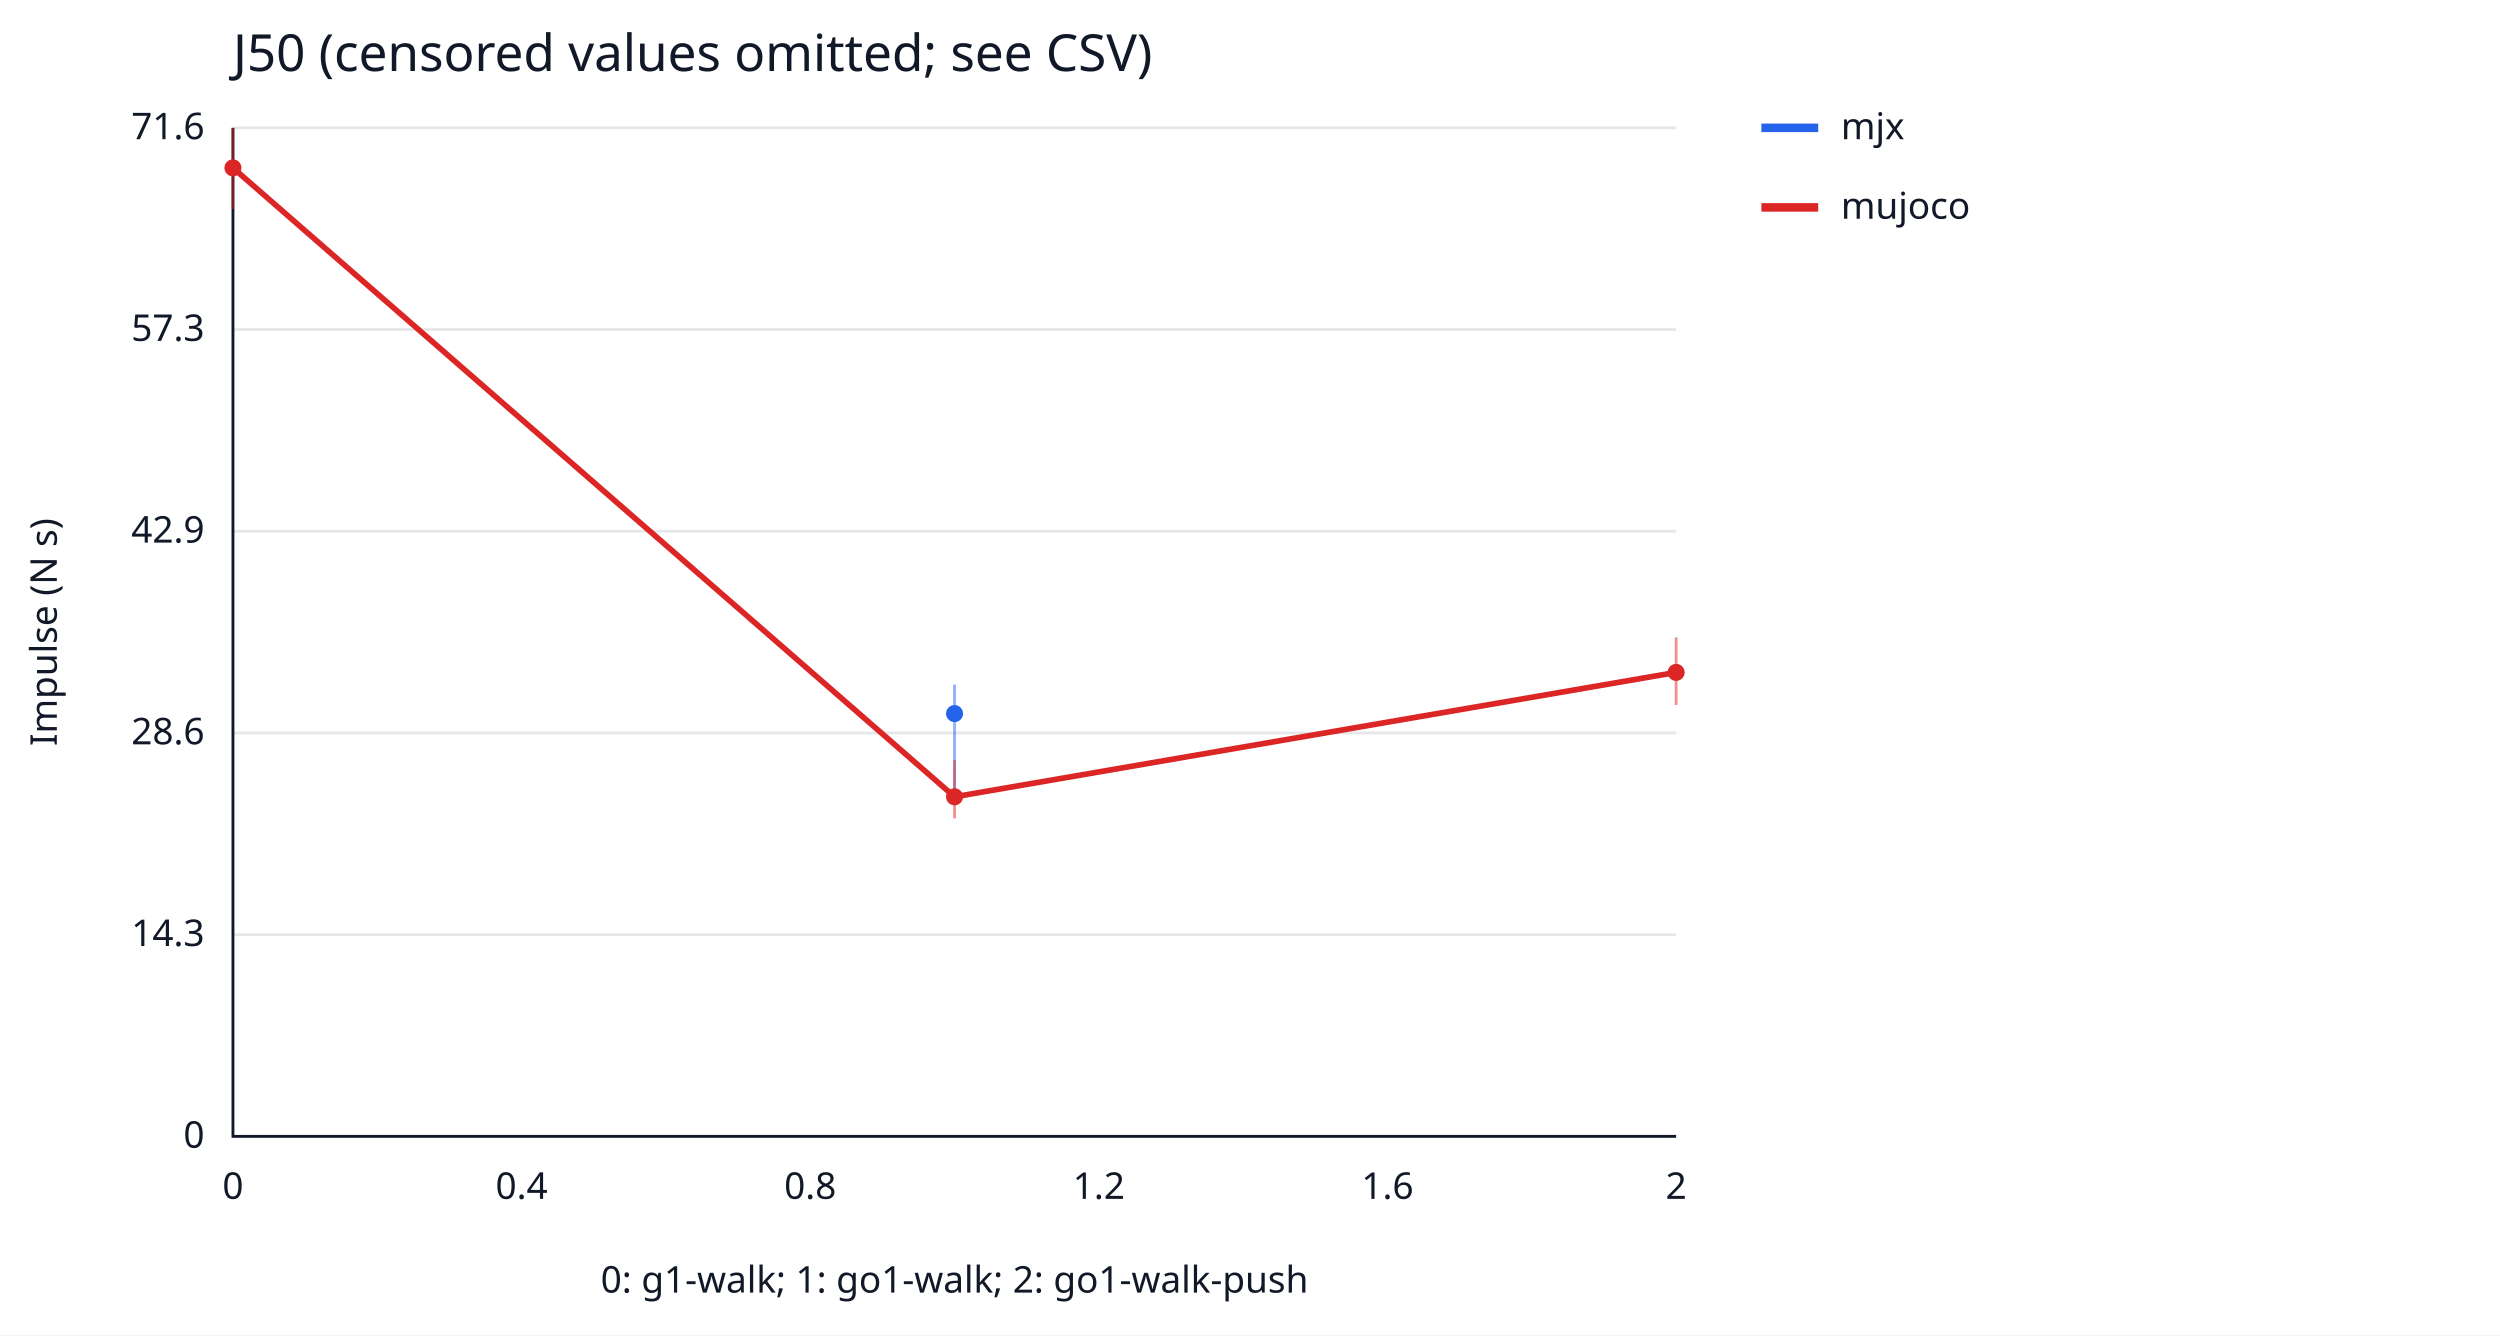
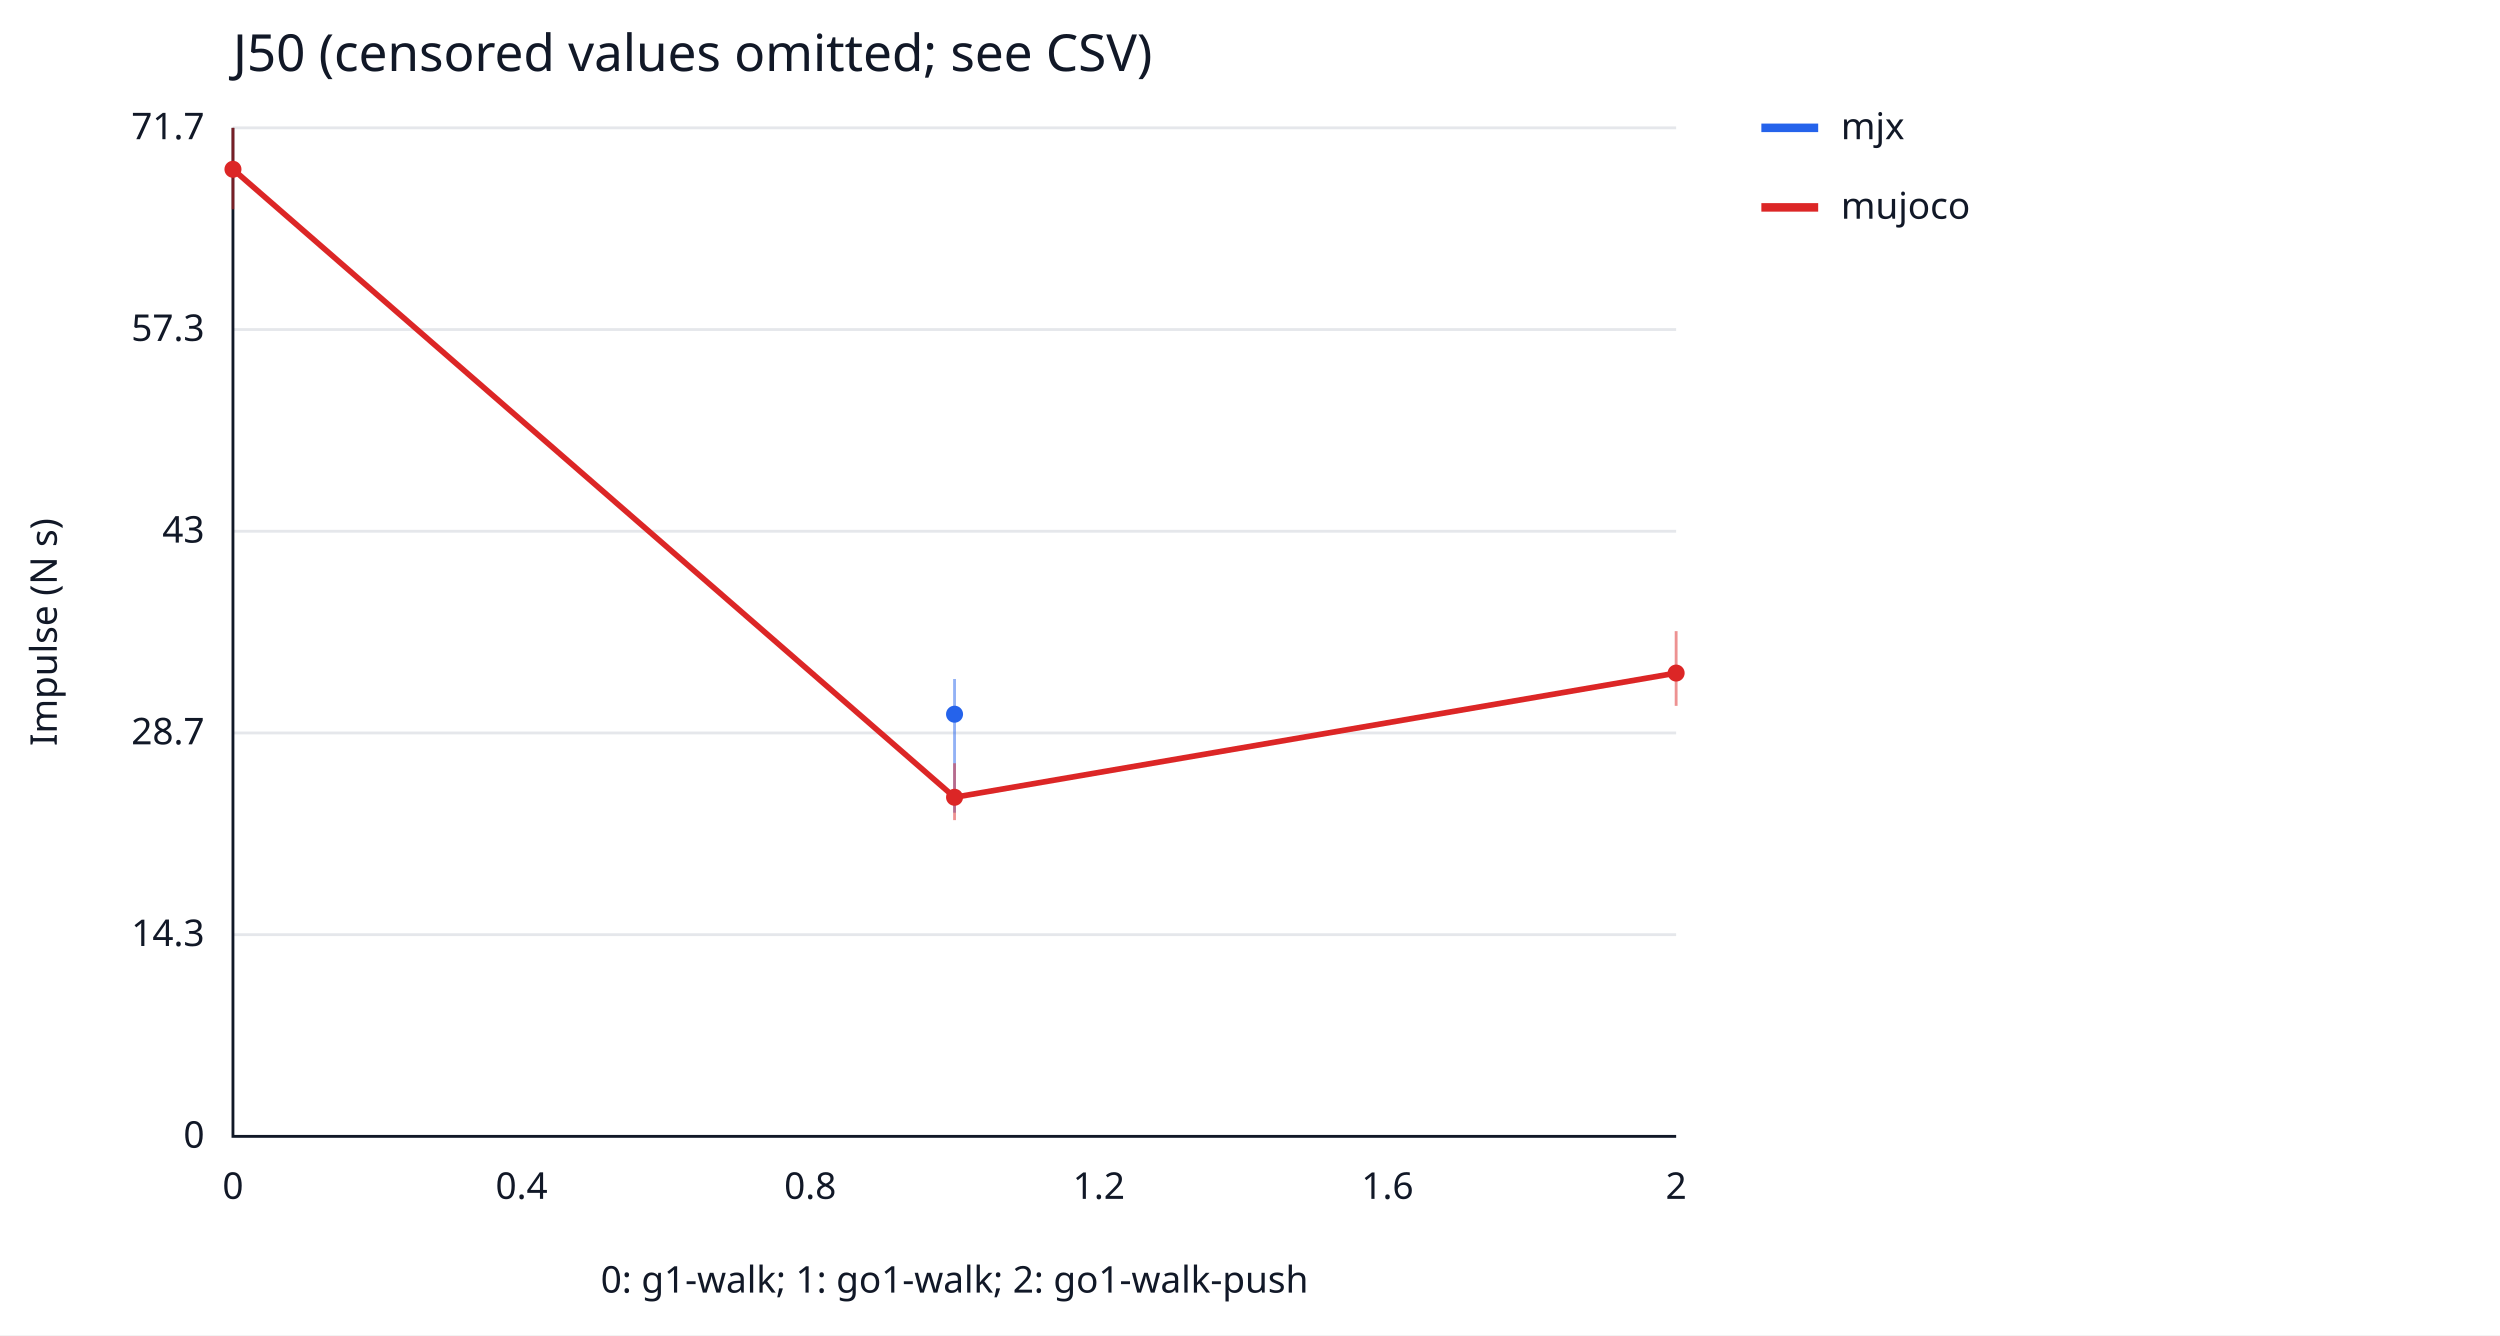
<svg xmlns="http://www.w3.org/2000/svg" width="880" height="470" viewBox="0 0 880 470">
  <rect width="100%" height="100%" fill="white" />
  <g font-family="sans-serif" font-size="13" fill="#111827">
    <text x="82" y="25" font-size="18">J50 (censored values omitted; see CSV)</text>
    <path d="M 82 400.00 H 590" stroke="#e5e7eb" />
    <text x="72" y="404.00" text-anchor="end">0</text>
    <text x="82.00" y="422" text-anchor="middle">0</text>
    <path d="M 82 329.00 H 590" stroke="#e5e7eb" />
    <text x="72" y="333.00" text-anchor="end">14.3</text>
    <text x="183.60" y="422" text-anchor="middle">0.4</text>
    <path d="M 82 258.00 H 590" stroke="#e5e7eb" />
-     <text x="72" y="262.00" text-anchor="end">28.6</text>
+     <text x="72" y="262.00" text-anchor="end">28.7</text>
    <text x="285.20" y="422" text-anchor="middle">0.8</text>
    <path d="M 82 187.00 H 590" stroke="#e5e7eb" />
-     <text x="72" y="191.00" text-anchor="end">42.9</text>
+     <text x="72" y="191.00" text-anchor="end">43</text>
    <text x="386.80" y="422" text-anchor="middle">1.2</text>
    <path d="M 82 116.00 H 590" stroke="#e5e7eb" />
    <text x="72" y="120.00" text-anchor="end">57.3</text>
    <text x="488.40" y="422" text-anchor="middle">1.6</text>
    <path d="M 82 45.00 H 590" stroke="#e5e7eb" />
-     <text x="72" y="49.00" text-anchor="end">71.6</text>
+     <text x="72" y="49.00" text-anchor="end">71.7</text>
    <text x="590.00" y="422" text-anchor="middle">2</text>
    <path d="M 82 45 V 400 H 590" fill="none" stroke="#111827" />
-     <polyline points="336.00,251.18" fill="none" stroke="#2563eb" stroke-width="2" />
-     <path d="M 336.00 280.94 V 240.97" stroke="#2563eb" opacity="0.5" />
-     <circle cx="336.00" cy="251.18" r="3" fill="#2563eb" />
+     <polyline points="336.00,251.40" fill="none" stroke="#2563eb" stroke-width="2" />
+     <path d="M 336.00 286.07 V 239.01" stroke="#2563eb" opacity="0.5" />
+     <circle cx="336.00" cy="251.40" r="3" fill="#2563eb" />
    <path d="M 620 45 H 640" stroke="#2563eb" stroke-width="3" />
    <text x="648" y="49">mjx</text>
-     <polyline points="82.00,59.09 336.00,280.47 590.00,236.68" fill="none" stroke="#dc2626" stroke-width="2" />
-     <path d="M 82.00 73.58 V 45.00" stroke="#dc2626" opacity="0.5" />
-     <circle cx="82.00" cy="59.09" r="3" fill="#dc2626" />
-     <path d="M 336.00 288.07 V 267.59" stroke="#dc2626" opacity="0.5" />
-     <circle cx="336.00" cy="280.47" r="3" fill="#dc2626" />
-     <path d="M 590.00 248.13 V 224.36" stroke="#dc2626" opacity="0.5" />
-     <circle cx="590.00" cy="236.68" r="3" fill="#dc2626" />
+     <polyline points="82.00,59.59 336.00,280.64 590.00,236.92" fill="none" stroke="#dc2626" stroke-width="2" />
+     <path d="M 82.00 73.65 V 45.00" stroke="#dc2626" opacity="0.5" />
+     <circle cx="82.00" cy="59.59" r="3" fill="#dc2626" />
+     <path d="M 336.00 288.69 V 268.66" stroke="#dc2626" opacity="0.5" />
+     <circle cx="336.00" cy="280.64" r="3" fill="#dc2626" />
+     <path d="M 590.00 248.46 V 222.16" stroke="#dc2626" opacity="0.5" />
+     <circle cx="590.00" cy="236.92" r="3" fill="#dc2626" />
    <path d="M 620 73 H 640" stroke="#dc2626" stroke-width="3" />
    <text x="648" y="77">mujoco</text>
    <text x="336.0" y="455" text-anchor="middle">0: g1-walk; 1: go1-walk; 2: go1-walk-push</text>
    <text transform="translate(20 222.5) rotate(-90)" text-anchor="middle">Impulse (N s)</text>
  </g>
</svg>
